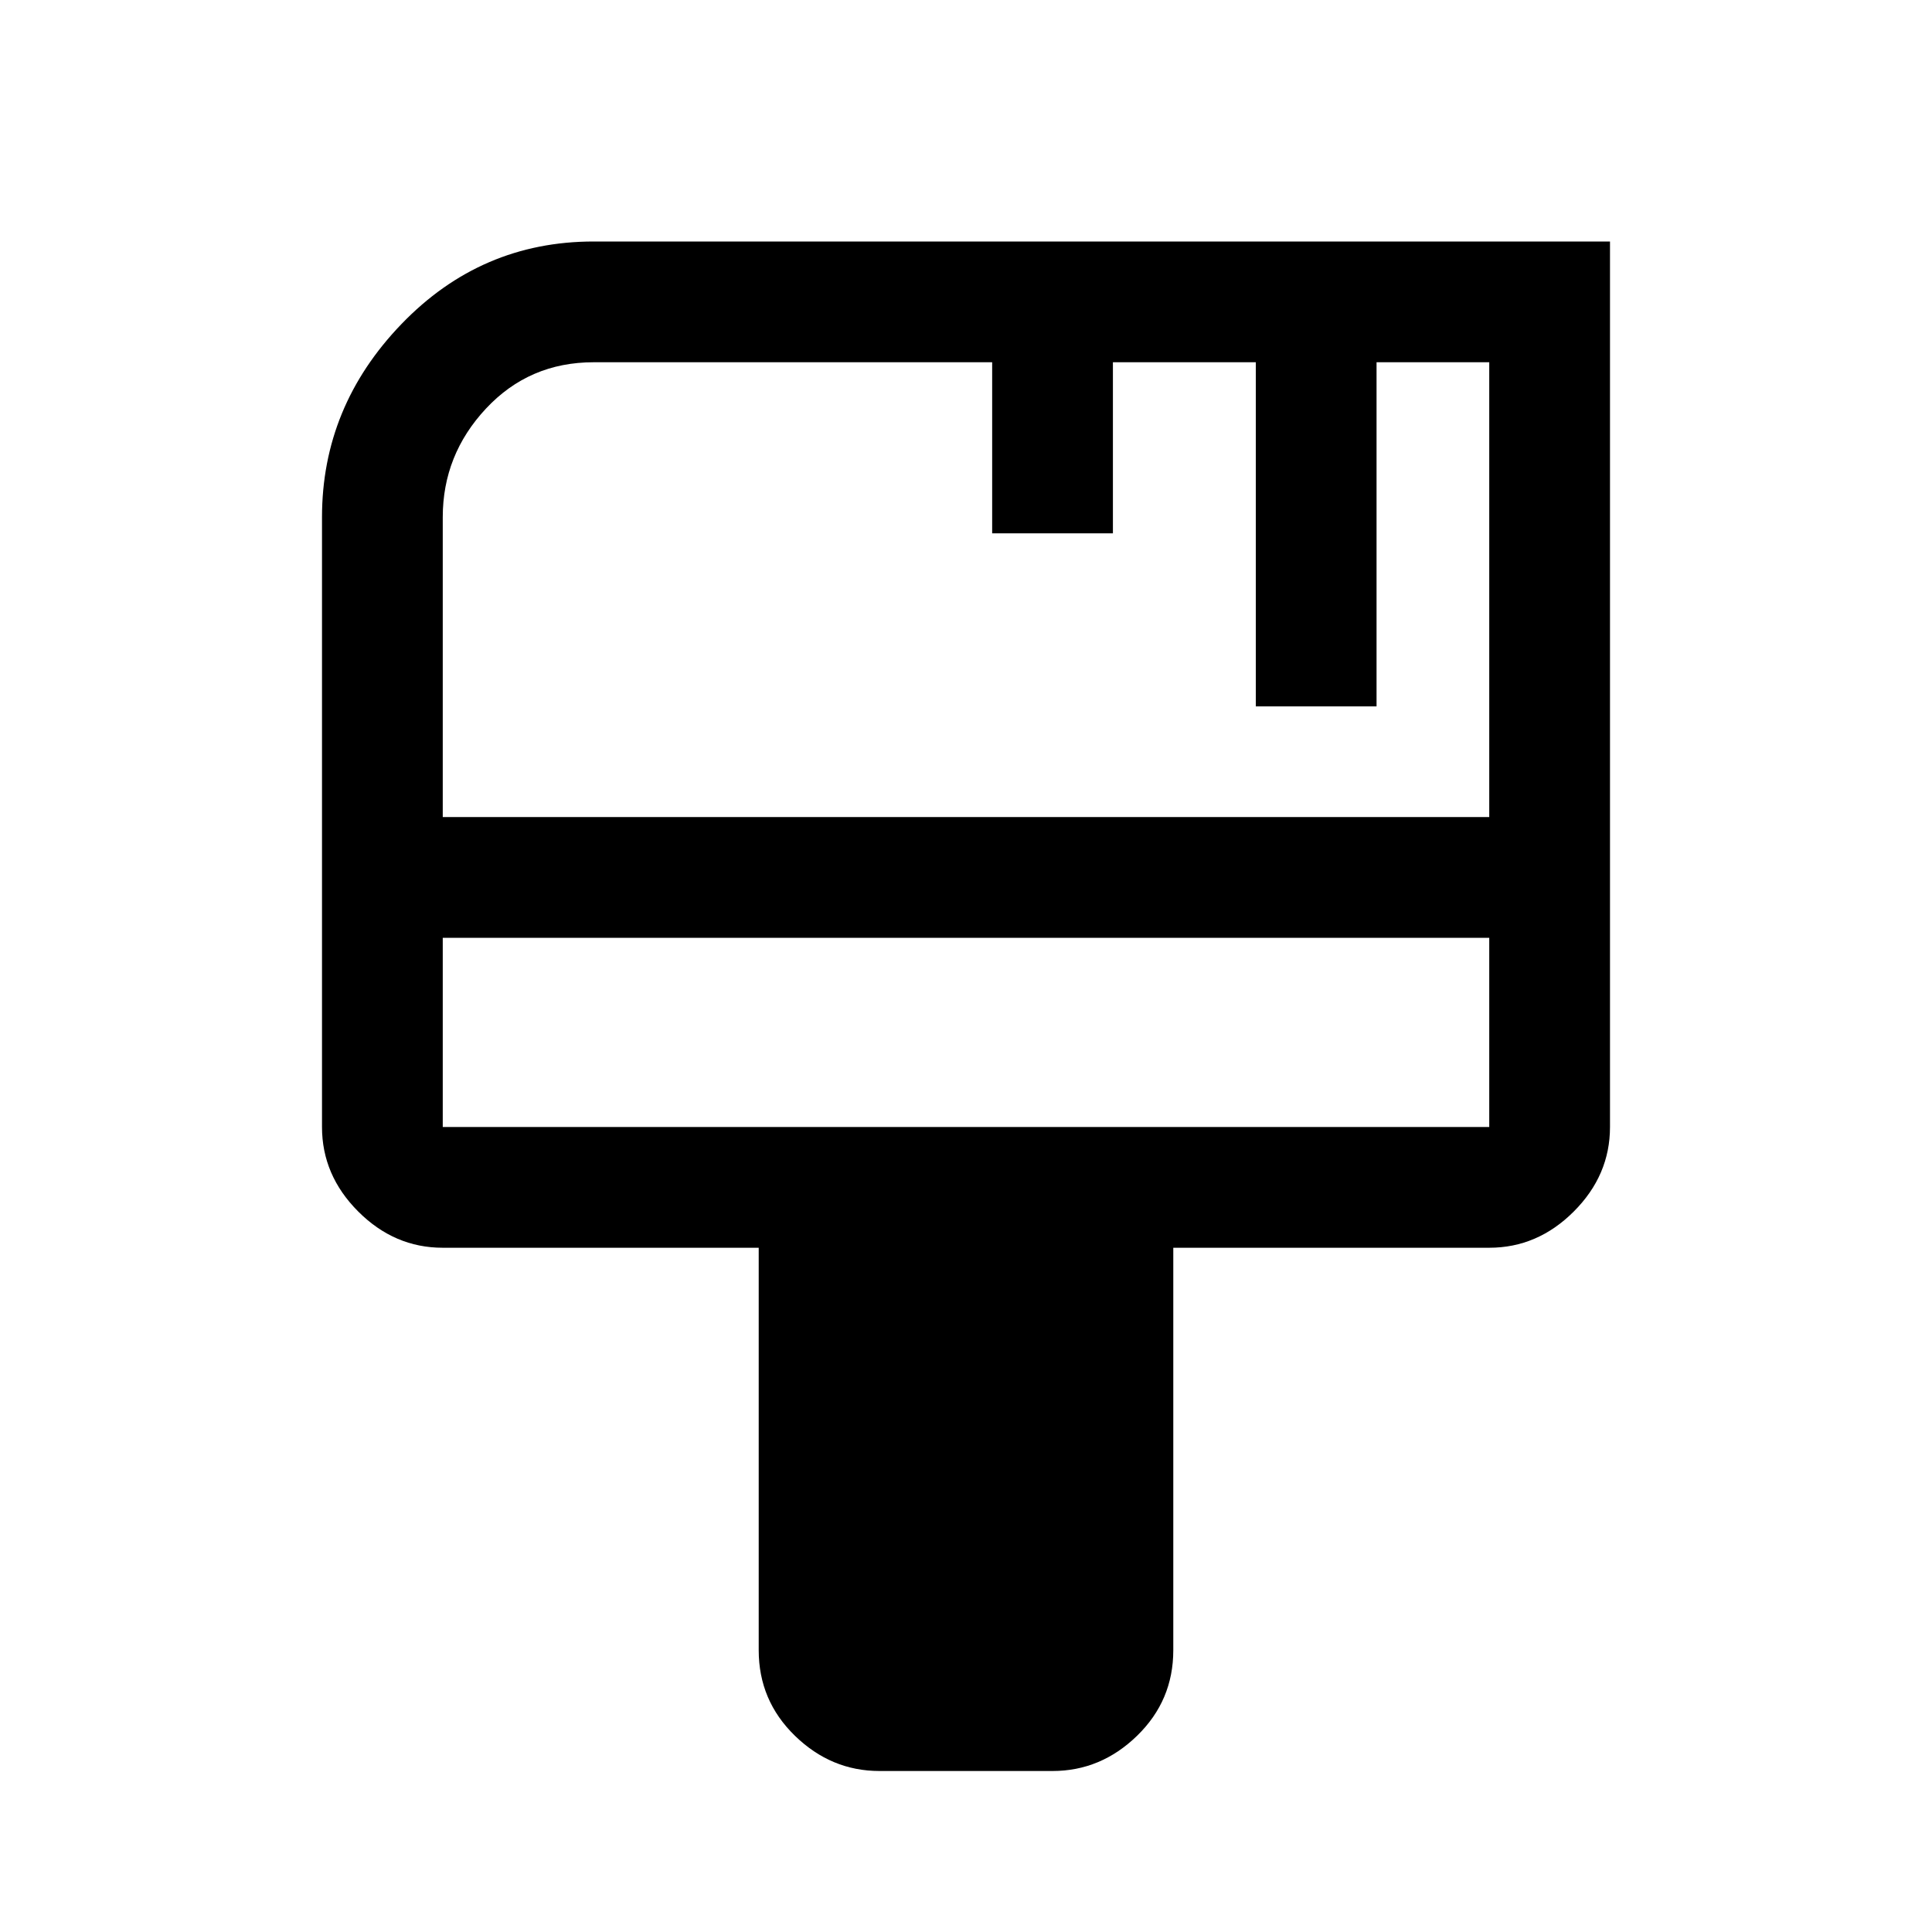
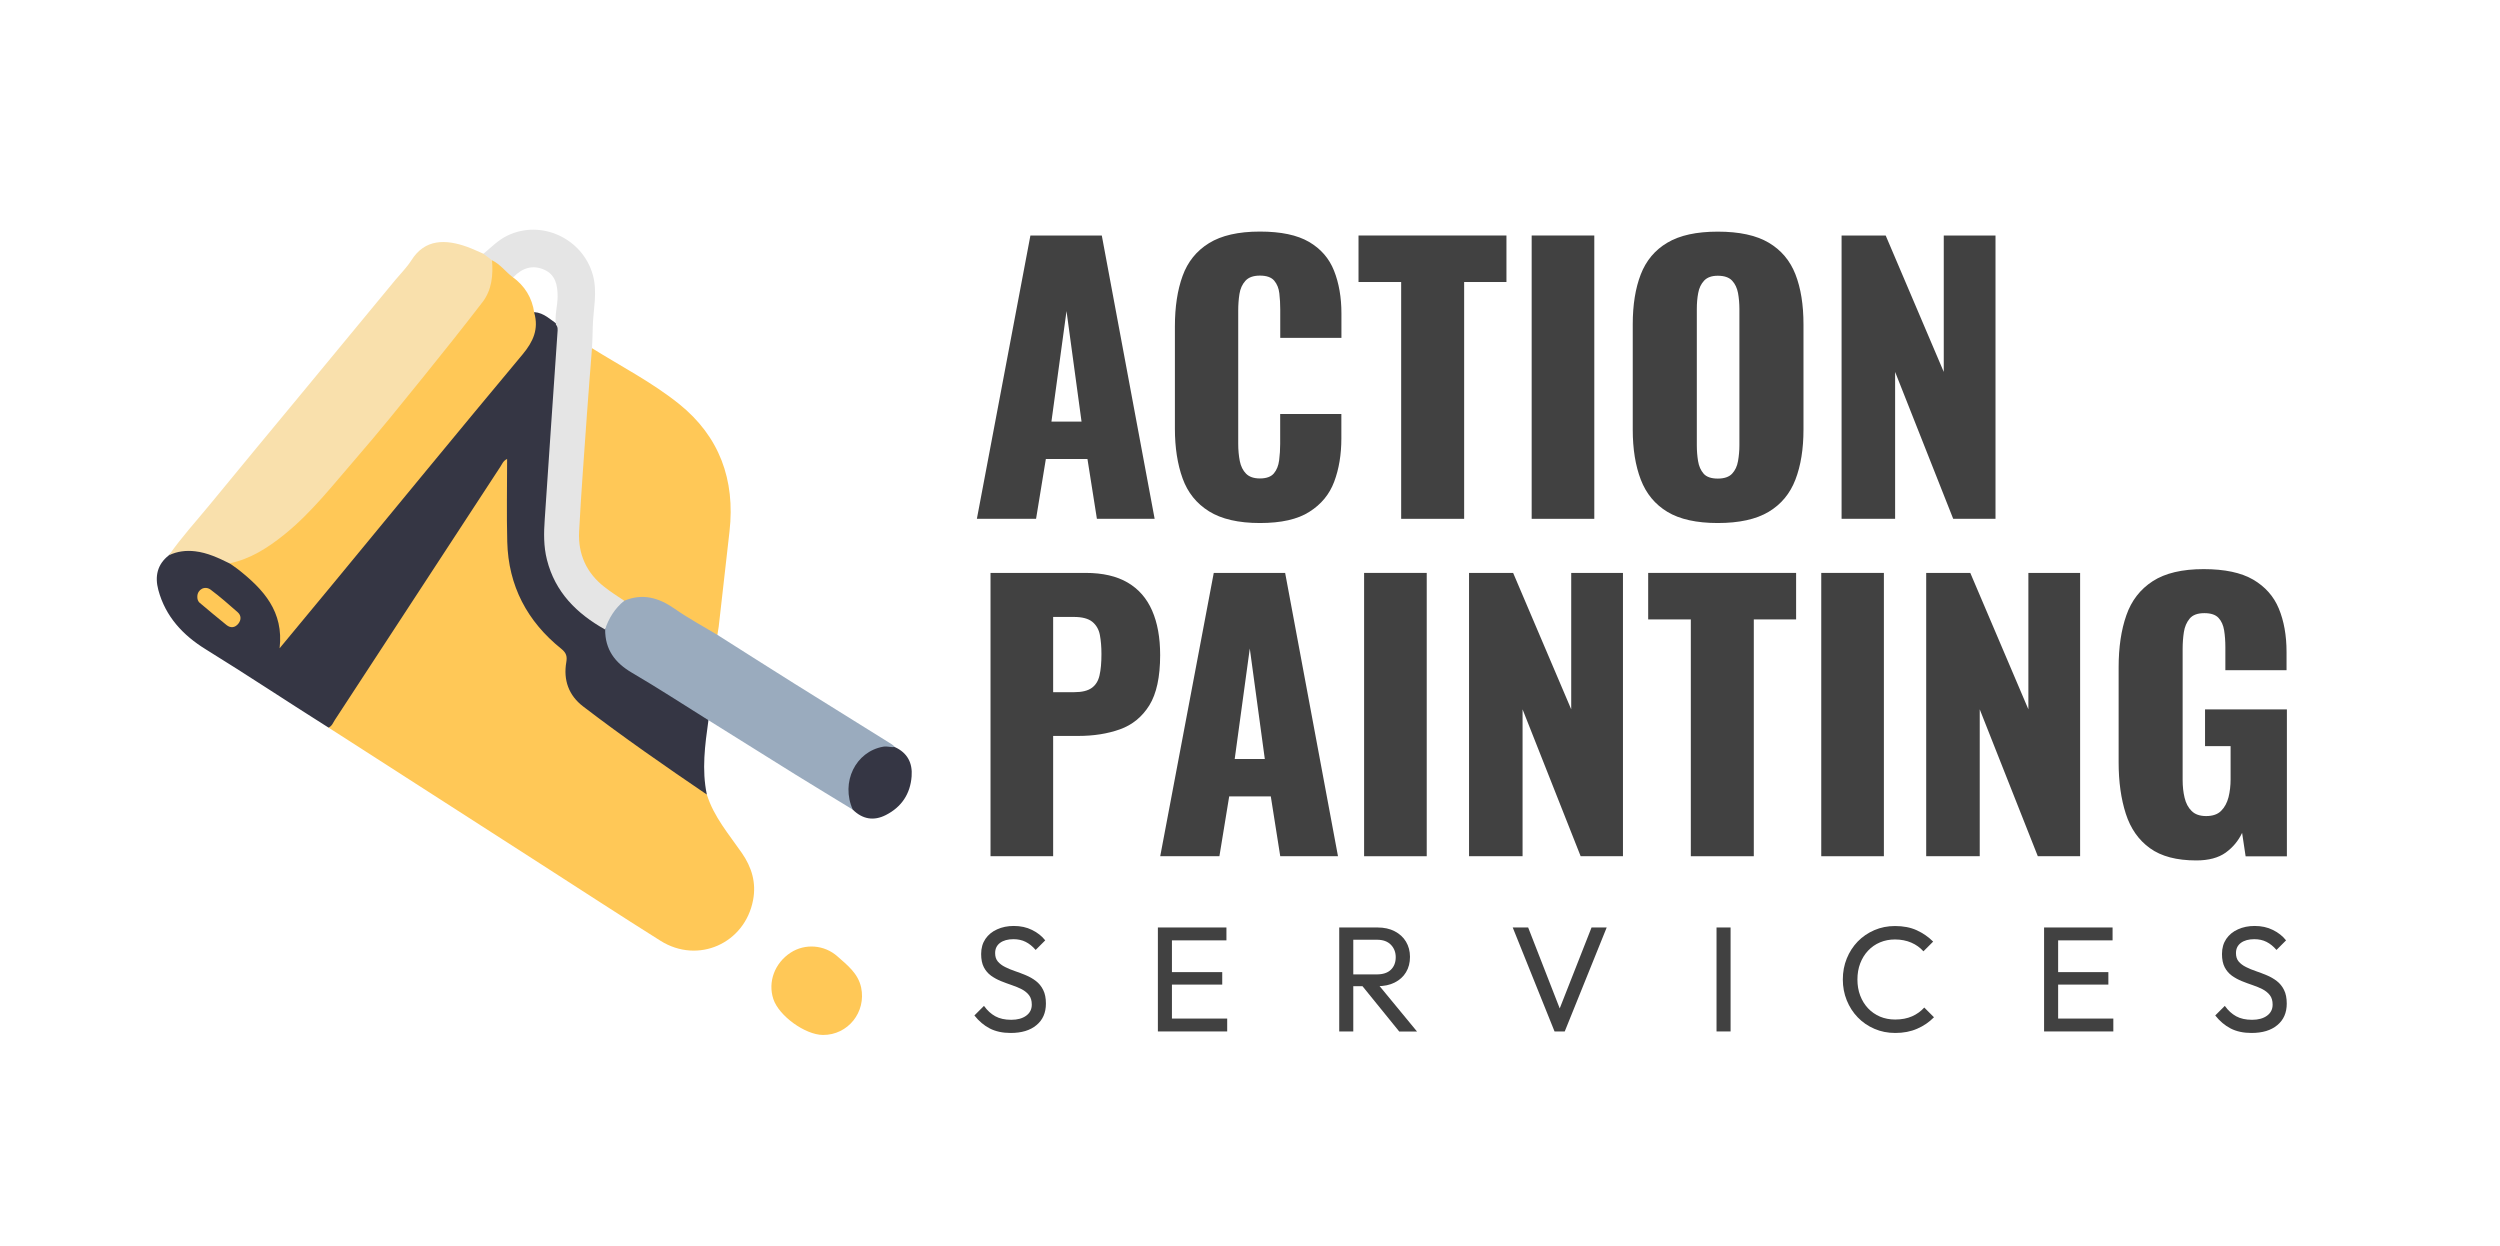
- <svg xmlns="http://www.w3.org/2000/svg" height="48" width="48">
-   <path d="M21.85 44q-1.2 0-2.1-.875-.9-.875-.9-2.125V31H11q-1.2 0-2.1-.9Q8 29.2 8 28V12.85q0-2.75 1.975-4.8T14.75 6H40v22q0 1.2-.9 2.1-.9.9-2.1.9h-7.85v10q0 1.25-.9 2.125t-2.1.875ZM11 20.3h26V9h-2.8v8.55h-3V9h-3.55v4.25h-3V9h-9.9q-1.6 0-2.675 1.15Q11 11.3 11 12.85Zm0 7.7h26v-4.7H11V28Zm0-4.7V28Z" />
+ <svg xmlns="http://www.w3.org/2000/svg" version="1.1" id="Capa_1" x="0px" y="0px" viewBox="0 0 362.84 180.76" style="enable-background:new 0 0 362.84 180.76;" xml:space="preserve">
+   <style type="text/css">
+ 	.st0{fill:#414141;}
+ 	.st1{fill:#FFC857;}
+ 	.st2{fill:#353644;}
+ 	.st3{fill:#F9E0AC;}
+ 	.st4{fill:#9AABBE;}
+ 	.st5{fill:#E5E5E5;}
+ </style>
+   <g>
+     <g>
+       <g>
+         <path class="st0" d="M141.78,75.3l7.77-41.12h10.36l7.67,41.12h-8.38l-1.37-8.68h-6.04l-1.42,8.68H141.78z M152.6,61.19h4.37     l-2.18-16.04L152.6,61.19z" />
+         <path class="st0" d="M182.86,75.91c-3.11,0-5.58-0.57-7.39-1.7c-1.81-1.13-3.09-2.72-3.83-4.77c-0.74-2.05-1.12-4.46-1.12-7.23     V47.38c0-2.84,0.37-5.29,1.12-7.34c0.74-2.05,2.02-3.63,3.83-4.75c1.81-1.12,4.27-1.68,7.39-1.68c3.05,0,5.42,0.5,7.13,1.5     c1.71,1,2.92,2.39,3.63,4.19c0.71,1.79,1.07,3.86,1.07,6.19v3.55h-8.88v-4.11c0-0.81-0.04-1.59-0.13-2.34     c-0.08-0.74-0.33-1.36-0.74-1.85c-0.41-0.49-1.1-0.74-2.08-0.74c-0.95,0-1.65,0.25-2.11,0.76c-0.46,0.51-0.74,1.14-0.86,1.9     c-0.12,0.76-0.18,1.57-0.18,2.41v19.34c0,0.91,0.08,1.75,0.23,2.51s0.46,1.37,0.91,1.83c0.46,0.46,1.12,0.69,2.01,0.69     c0.95,0,1.62-0.25,2.03-0.74c0.41-0.49,0.66-1.12,0.76-1.9c0.1-0.78,0.15-1.57,0.15-2.39v-4.32h8.88v3.55     c0,2.34-0.35,4.43-1.04,6.27c-0.69,1.85-1.9,3.3-3.6,4.37C188.33,75.38,185.93,75.91,182.86,75.91z" />
+         <path class="st0" d="M203.36,75.3V40.93h-6.19v-6.75h21.47v6.75h-6.14V75.3H203.36z" />
+         <path class="st0" d="M222.3,75.3V34.18h9.09V75.3H222.3z" />
+         <path class="st0" d="M249.31,75.91c-3.08,0-5.52-0.54-7.31-1.62c-1.79-1.08-3.08-2.64-3.86-4.67c-0.78-2.03-1.17-4.45-1.17-7.26     V47.07c0-2.84,0.39-5.26,1.17-7.26c0.78-2,2.06-3.53,3.86-4.59c1.79-1.07,4.23-1.6,7.31-1.6c3.11,0,5.58,0.53,7.39,1.6     c1.81,1.07,3.1,2.6,3.88,4.59c0.78,2,1.17,4.42,1.17,7.26v15.28c0,2.81-0.39,5.23-1.17,7.26c-0.78,2.03-2.07,3.59-3.88,4.67     C254.88,75.37,252.42,75.91,249.31,75.91z M249.31,69.46c0.95,0,1.64-0.24,2.08-0.71c0.44-0.47,0.73-1.08,0.86-1.83     c0.13-0.74,0.2-1.51,0.2-2.28v-19.8c0-0.81-0.07-1.58-0.2-2.31c-0.14-0.73-0.42-1.33-0.86-1.8c-0.44-0.47-1.13-0.71-2.08-0.71     c-0.88,0-1.54,0.24-1.98,0.71c-0.44,0.47-0.73,1.07-0.86,1.8c-0.14,0.73-0.2,1.5-0.2,2.31v19.8c0,0.78,0.06,1.54,0.18,2.28     c0.12,0.74,0.39,1.35,0.81,1.83C247.67,69.22,248.36,69.46,249.31,69.46z" />
+         <path class="st0" d="M267.28,75.3V34.18h6.4l8.43,19.8v-19.8h7.51V75.3h-6.14l-8.43-21.32V75.3H267.28z" />
+         <path class="st0" d="M143.76,124.27V83.15h13.81c2.47,0,4.5,0.47,6.09,1.4c1.59,0.93,2.77,2.28,3.55,4.06     c0.78,1.78,1.17,3.93,1.17,6.47c0,3.18-0.53,5.61-1.57,7.29c-1.05,1.68-2.47,2.84-4.26,3.48c-1.79,0.64-3.81,0.96-6.04,0.96     h-3.66v17.46H143.76z M152.85,100.46h3.05c1.12,0,1.96-0.2,2.54-0.61c0.58-0.41,0.96-1.02,1.14-1.83     c0.19-0.81,0.28-1.84,0.28-3.1c0-1.05-0.08-1.97-0.23-2.77c-0.15-0.79-0.52-1.43-1.09-1.9c-0.58-0.47-1.47-0.71-2.69-0.71h-3     V100.46z" />
+         <path class="st0" d="M168.39,124.27l7.77-41.12h10.36l7.67,41.12h-8.38l-1.37-8.68h-6.04l-1.42,8.68H168.39z M179.2,110.16h4.37     l-2.18-16.04L179.2,110.16z" />
+         <path class="st0" d="M197.98,124.27V83.15h9.09v41.12H197.98z" />
+         <path class="st0" d="M213.21,124.27V83.15h6.4l8.43,19.8v-19.8h7.51v41.12h-6.14l-8.43-21.32v21.32H213.21z" />
+         <path class="st0" d="M245.4,124.27V89.9h-6.19v-6.75h21.47v6.75h-6.14v34.37H245.4z" />
+         <path class="st0" d="M264.33,124.27V83.15h9.09v41.12H264.33z" />
+         <path class="st0" d="M279.56,124.27V83.15h6.4l8.43,19.8v-19.8h7.51v41.12h-6.14l-8.43-21.32v21.32H279.56z" />
+         <path class="st0" d="M318.76,124.88c-2.84,0-5.09-0.59-6.73-1.78c-1.64-1.18-2.81-2.85-3.5-5c-0.69-2.15-1.04-4.63-1.04-7.44     V96.86c0-2.91,0.37-5.43,1.12-7.56c0.74-2.13,2.02-3.78,3.83-4.95c1.81-1.17,4.27-1.75,7.39-1.75c3.05,0,5.44,0.51,7.18,1.52     c1.74,1.02,2.99,2.42,3.73,4.21c0.74,1.79,1.12,3.89,1.12,6.3v2.64h-8.88v-3.35c0-0.88-0.06-1.69-0.18-2.44     c-0.12-0.74-0.39-1.35-0.81-1.8c-0.42-0.46-1.11-0.69-2.06-0.69c-0.98,0-1.69,0.26-2.13,0.79c-0.44,0.53-0.72,1.18-0.84,1.95     c-0.12,0.78-0.18,1.59-0.18,2.44v19.04c0,0.91,0.09,1.77,0.28,2.56c0.19,0.8,0.52,1.44,1.02,1.93c0.49,0.49,1.19,0.74,2.11,0.74     c0.95,0,1.68-0.25,2.18-0.76c0.51-0.51,0.86-1.17,1.07-1.98c0.2-0.81,0.3-1.68,0.3-2.59v-4.82h-3.71v-5.33h11.88v21.32h-5.99     l-0.51-3.4c-0.54,1.15-1.34,2.11-2.39,2.87C321.97,124.5,320.55,124.88,318.76,124.88z" />
+       </g>
+       <g>
+         <path class="st0" d="M146.68,149.92c-1.17,0-2.18-0.22-3.02-0.65c-0.84-0.43-1.59-1.07-2.24-1.89l1.39-1.39     c0.48,0.67,1.03,1.17,1.65,1.51c0.62,0.34,1.39,0.51,2.31,0.51c0.9,0,1.62-0.2,2.16-0.59c0.54-0.39,0.82-0.93,0.82-1.61     c0-0.57-0.13-1.02-0.4-1.37c-0.27-0.35-0.62-0.63-1.05-0.86c-0.43-0.22-0.91-0.42-1.44-0.6s-1.04-0.37-1.57-0.58     c-0.52-0.21-1-0.47-1.45-0.79c-0.44-0.32-0.79-0.73-1.05-1.23c-0.26-0.5-0.39-1.14-0.39-1.92c0-0.86,0.21-1.58,0.62-2.19     c0.41-0.6,0.98-1.07,1.7-1.39c0.72-0.33,1.53-0.49,2.42-0.49c0.99,0,1.87,0.19,2.65,0.58c0.78,0.38,1.42,0.89,1.91,1.51     l-1.39,1.39c-0.45-0.52-0.93-0.91-1.45-1.17c-0.51-0.26-1.11-0.39-1.77-0.39c-0.81,0-1.46,0.18-1.94,0.53     c-0.48,0.36-0.72,0.85-0.72,1.49c0,0.51,0.13,0.92,0.4,1.23c0.27,0.31,0.62,0.58,1.05,0.79c0.43,0.22,0.92,0.42,1.45,0.6     c0.53,0.18,1.05,0.38,1.58,0.6c0.52,0.22,1,0.49,1.44,0.83c0.43,0.33,0.79,0.76,1.05,1.29c0.27,0.53,0.4,1.19,0.4,1.99     c0,1.33-0.46,2.38-1.38,3.13C149.51,149.55,148.26,149.92,146.68,149.92z" />
+         <path class="st0" d="M168.05,149.7v-15.09h2.04v15.09H168.05z M169.45,136.48v-1.87h8.55v1.87H169.45z M169.45,142.9v-1.81h7.94     v1.81H169.45z M169.45,149.7v-1.87h8.66v1.87H169.45z" />
+         <path class="st0" d="M194.37,149.7v-15.09h2.04v15.09H194.37z M195.74,143.14v-1.72h4.09c0.88,0,1.56-0.22,2.03-0.67     c0.47-0.45,0.71-1.06,0.71-1.83c0-0.72-0.24-1.33-0.71-1.81c-0.47-0.48-1.14-0.72-2.01-0.72h-4.11v-1.78h4.18     c0.96,0,1.79,0.18,2.5,0.55c0.71,0.37,1.26,0.87,1.64,1.51c0.38,0.64,0.58,1.37,0.58,2.2c0,0.86-0.19,1.6-0.58,2.24     c-0.38,0.64-0.93,1.13-1.64,1.49c-0.71,0.36-1.54,0.53-2.5,0.53H195.74z M203.07,149.7l-5.48-6.76l1.94-0.67l6.13,7.44H203.07z" />
+         <path class="st0" d="M225.62,149.7l-6.07-15.09h2.24l4.98,12.77h-0.8l5.02-12.77h2.2l-6.09,15.09H225.62z" />
+         <path class="st0" d="M249.13,149.7v-15.09h2.04v15.09H249.13z" />
+         <path class="st0" d="M275.07,149.92c-1.09,0-2.1-0.2-3.02-0.6c-0.93-0.4-1.74-0.95-2.42-1.66c-0.69-0.71-1.22-1.54-1.6-2.48     c-0.38-0.94-0.57-1.95-0.57-3.02c0-1.09,0.19-2.1,0.57-3.04c0.38-0.94,0.91-1.76,1.59-2.47c0.68-0.7,1.49-1.25,2.41-1.65     c0.93-0.4,1.93-0.6,3-0.6c1.2,0,2.25,0.2,3.15,0.61c0.9,0.41,1.7,0.96,2.39,1.65l-1.41,1.41c-0.48-0.54-1.07-0.96-1.76-1.26     c-0.7-0.3-1.49-0.46-2.37-0.46c-0.78,0-1.51,0.14-2.17,0.42c-0.67,0.28-1.25,0.69-1.74,1.21c-0.49,0.52-0.87,1.14-1.14,1.85     c-0.27,0.71-0.4,1.49-0.4,2.33c0,0.84,0.13,1.62,0.4,2.33c0.27,0.71,0.65,1.33,1.14,1.85c0.49,0.52,1.07,0.92,1.74,1.21     c0.67,0.28,1.4,0.42,2.2,0.42c0.94,0,1.76-0.16,2.46-0.47c0.7-0.31,1.28-0.74,1.76-1.27l1.41,1.41c-0.7,0.71-1.51,1.27-2.45,1.67     C277.3,149.72,276.25,149.92,275.07,149.92z" />
+         <path class="st0" d="M296.67,149.7v-15.09h2.04v15.09H296.67z M298.06,136.48v-1.87h8.55v1.87H298.06z M298.06,142.9v-1.81H306     v1.81H298.06z M298.06,149.7v-1.87h8.66v1.87H298.06z" />
+         <path class="st0" d="M326.77,149.92c-1.17,0-2.18-0.22-3.02-0.65c-0.84-0.43-1.59-1.07-2.24-1.89l1.39-1.39     c0.48,0.67,1.03,1.17,1.65,1.51c0.62,0.34,1.39,0.51,2.31,0.51c0.9,0,1.62-0.2,2.16-0.59c0.54-0.39,0.82-0.93,0.82-1.61     c0-0.57-0.13-1.02-0.4-1.37c-0.27-0.35-0.62-0.63-1.05-0.86c-0.43-0.22-0.91-0.42-1.44-0.6c-0.52-0.17-1.04-0.37-1.57-0.58     c-0.52-0.21-1-0.47-1.45-0.79c-0.44-0.32-0.79-0.73-1.05-1.23c-0.26-0.5-0.39-1.14-0.39-1.92c0-0.86,0.21-1.58,0.62-2.19     c0.41-0.6,0.98-1.07,1.7-1.39c0.72-0.33,1.53-0.49,2.42-0.49c0.99,0,1.87,0.19,2.65,0.58c0.78,0.38,1.42,0.89,1.91,1.51     l-1.39,1.39c-0.45-0.52-0.93-0.91-1.45-1.17c-0.51-0.26-1.11-0.39-1.77-0.39c-0.81,0-1.46,0.18-1.94,0.53     c-0.48,0.36-0.72,0.85-0.72,1.49c0,0.51,0.13,0.92,0.4,1.23c0.27,0.31,0.62,0.58,1.05,0.79c0.43,0.22,0.92,0.42,1.45,0.6     c0.53,0.18,1.05,0.38,1.58,0.6c0.52,0.22,1,0.49,1.44,0.83c0.43,0.33,0.79,0.76,1.05,1.29c0.27,0.53,0.4,1.19,0.4,1.99     c0,1.33-0.46,2.38-1.38,3.13C329.6,149.55,328.35,149.92,326.77,149.92z" />
+       </g>
+     </g>
+     <g>
+       <path class="st1" d="M102.59,115.32c1.01,3.24,3.2,5.76,5.08,8.48c1.43,2.07,2.11,4.3,1.63,6.83c-1.19,6.3-7.99,9.34-13.44,5.91    c-5.81-3.65-11.56-7.41-17.34-11.12c-9.94-6.39-19.87-12.77-29.81-19.16c-0.34-0.22-0.69-0.43-1.03-0.65    c0.8-1.85,2.07-3.42,3.16-5.09c7.12-10.88,14.17-21.81,21.34-32.66c0.35-0.53,0.66-1.48,1.29-1.31c0.78,0.21,0.45,1.2,0.45,1.85    c0.03,3.11,0.05,6.22,0.01,9.32c-0.09,6.64,2.63,11.94,7.63,16.16c0.78,0.65,1.09,1.29,0.93,2.31c-0.4,2.5,0.42,4.61,2.42,6.17    c4.58,3.57,9.42,6.79,14.13,10.19C100.25,113.42,101.69,114.04,102.59,115.32z" />
+       <path class="st2" d="M102.59,115.32c-6.08-4.13-12.13-8.33-17.97-12.8c-2.07-1.59-2.88-3.81-2.43-6.41    c0.14-0.83,0.02-1.34-0.72-1.94c-4.96-3.98-7.69-9.15-7.85-15.55c-0.1-3.96-0.02-7.92-0.02-12.01c-0.58,0.27-0.73,0.76-0.98,1.13    C64.6,79.99,56.6,92.25,48.6,104.49c-0.26,0.4-0.42,0.9-0.92,1.11c-5.97-3.76-11.84-7.67-17.85-11.38    c-3.27-2.02-5.82-4.74-6.85-8.59c-0.53-1.98-0.16-3.72,1.53-5.04c1.31-1.35,2.94-1,4.5-0.78c1.51,0.22,2.89,0.86,4.23,1.59    c2.91,1.79,5.34,4.04,6.83,7.19c0.69,1.46,1.13,2.98,0.86,4.64c5.84-7.1,11.69-14.15,17.52-21.23c4.73-5.75,9.5-11.46,14.2-17.23    c1.16-1.43,2.32-2.86,3.54-4.23c1.08-1.21,1.53-2.58,1.23-4.19c-0.07-0.36-0.17-0.73,0.13-1.05c1.42,0.1,2.35,1.12,3.45,1.83    c0.35,0.47,0.26,1,0.22,1.53c-0.2,3.14-0.41,6.27-0.63,9.4c-0.21,3.09-0.45,6.19-0.63,9.28c-0.21,3.79-0.77,7.57-0.56,11.37    c0.23,4.14,2.1,7.49,5.29,10.12c0.98,0.81,2.1,1.41,3.09,2.2c0.36,0.34,0.35,0.81,0.4,1.25c0.23,1.95,1.14,3.44,2.82,4.5    c3.59,2.28,7.24,4.46,10.81,6.76c0.41,0.26,0.9,0.43,1.01,0.99C102.32,108.13,101.83,111.71,102.59,115.32z" />
+       <path class="st3" d="M33.32,81.77c-1.6-0.79-3.21-1.55-5.01-1.76c-1.31-0.15-2.59,0-3.79,0.58c1.81-2.61,3.97-4.96,5.98-7.41    c4.44-5.43,8.93-10.82,13.4-16.23c4.49-5.44,8.99-10.88,13.48-16.32c0.78-0.94,1.67-1.82,2.32-2.84c1.97-3.15,4.99-3.08,8.11-1.96    c0.8,0.29,1.58,0.67,2.36,1c0.6,0.13,1.17,0.32,1.46,0.94c0.41,2.61-0.27,4.88-1.9,6.98c-5.44,7-11,13.92-16.7,20.71    c-2.94,3.5-5.87,7.02-9.14,10.23c-2.48,2.44-5.26,4.4-8.43,5.81C34.76,81.79,34.07,82.04,33.32,81.77z" />
+       <path class="st1" d="M85.9,50.52c4.25,2.66,8.75,4.97,12.66,8.11c5.86,4.71,8.16,11.02,7.32,18.47    c-0.52,4.62-1.04,9.23-1.57,13.85c-0.05,0.4-0.13,0.8-0.19,1.2c-0.54,0.19-0.95-0.12-1.35-0.38c-1.91-1.23-3.89-2.35-5.79-3.61    c-1.65-1.09-3.37-1.56-5.32-0.95c-0.43,0.13-0.87,0.21-1.32,0.06c-3.67-1.81-6.17-4.5-6.66-8.74c-0.09-0.74,0.02-1.46,0.06-2.19    c0.15-2.85,0.37-5.69,0.57-8.54c0.31-4.43,0.52-8.87,0.93-13.29c0.07-0.73,0.03-1.47,0.07-2.2C85.34,51.67,85.33,51,85.9,50.52z" />
+       <path class="st4" d="M90.6,87.19c2.7-1.13,5.05-0.43,7.36,1.19c1.97,1.38,4.1,2.52,6.17,3.77c3.72,2.36,7.44,4.73,11.17,7.07    c4.71,2.95,9.43,5.87,14.14,8.81c0.17,0.1,0.3,0.26,0.45,0.4c-0.23,0.32-0.57,0.23-0.89,0.24c-3.81,0.15-6.55,4.07-5.37,7.68    c0.12,0.37,0.37,0.74,0.15,1.16c-2.79-1.7-5.58-3.39-8.36-5.11c-4.2-2.61-8.39-5.24-12.58-7.86c-3.7-2.31-7.36-4.7-11.12-6.9    c-2.48-1.45-3.91-3.38-3.89-6.29C87.98,89.46,88.85,88.03,90.6,87.19z" />
+       <path class="st5" d="M90.6,87.19c-1.36,1.1-2.24,2.53-2.79,4.17c-4.1-2.3-7.24-5.4-8.43-10.13c-0.49-1.93-0.46-3.89-0.32-5.84    c0.6-9.04,1.23-18.08,1.85-27.11c0.03-0.41,0.09-0.81-0.22-1.15c-0.21-1.39,0.24-2.74,0.24-4.12c0-1.65-0.32-3.15-1.95-3.87    c-1.67-0.74-3.17-0.25-4.42,1.04c-0.35,0.25-0.65,0.07-0.88-0.16c-0.74-0.76-1.65-1.34-2.26-2.23c-0.42-0.32-0.84-0.64-1.26-0.96    c1.13-0.92,2.13-1.99,3.49-2.64c4.93-2.37,10.89,0.42,12.38,5.67c0.73,2.58,0.05,5.09,0,7.63c-0.02,1.01-0.05,2.03-0.11,3.04    c-0.24,3.13-0.5,6.26-0.72,9.39c-0.4,5.74-0.85,11.48-1.15,17.22c-0.17,3.25,1.05,6,3.65,8.03C88.61,85.9,89.62,86.52,90.6,87.19z    " />
+       <path class="st1" d="M119.44,150.21c-2.59-0.02-6.39-2.77-7.2-5.21c-0.82-2.48,0.19-5.22,2.5-6.73c2.1-1.37,4.91-1.16,6.82,0.55    c1.43,1.27,2.97,2.44,3.42,4.49C125.74,146.88,123.08,150.23,119.44,150.21z" />
+       <path class="st2" d="M123.77,117.51c-1.78-3.97,0.4-8.44,4.43-9.14c0.59-0.1,1.12,0.12,1.68,0.06c1.82,0.83,2.58,2.31,2.43,4.24    c-0.19,2.55-1.46,4.46-3.74,5.62C126.81,119.19,125.18,118.9,123.77,117.51z" />
+       <path class="st1" d="M71.41,37.78c1.18,0.55,1.94,1.64,2.95,2.4c1.8,1.29,2.87,3.03,3.18,5.22c0.67,2.36-0.15,4.18-1.68,6.02    c-9.17,10.98-18.24,22.05-27.34,33.08c-2.6,3.15-5.2,6.28-7.94,9.59c0.63-5.34-2.35-8.55-5.97-11.41    c-0.41-0.33-0.86-0.61-1.29-0.92c3.04-0.63,5.57-2.27,7.94-4.17c3.97-3.2,7.07-7.22,10.38-11.03c3.34-3.85,6.54-7.82,9.74-11.78    c2.92-3.61,5.82-7.25,8.65-10.93C71.39,42.08,71.58,39.95,71.41,37.78z" />
+       <path class="st1" d="M28.64,86.54c0.04-1,1.1-1.58,1.94-0.95c1.36,1.02,2.65,2.15,3.93,3.28c0.52,0.47,0.51,1.11,0.08,1.65    c-0.48,0.59-1.11,0.68-1.72,0.19c-1.3-1.04-2.57-2.12-3.85-3.19C28.71,87.28,28.62,86.92,28.64,86.54z" />
+     </g>
+   </g>
</svg>
